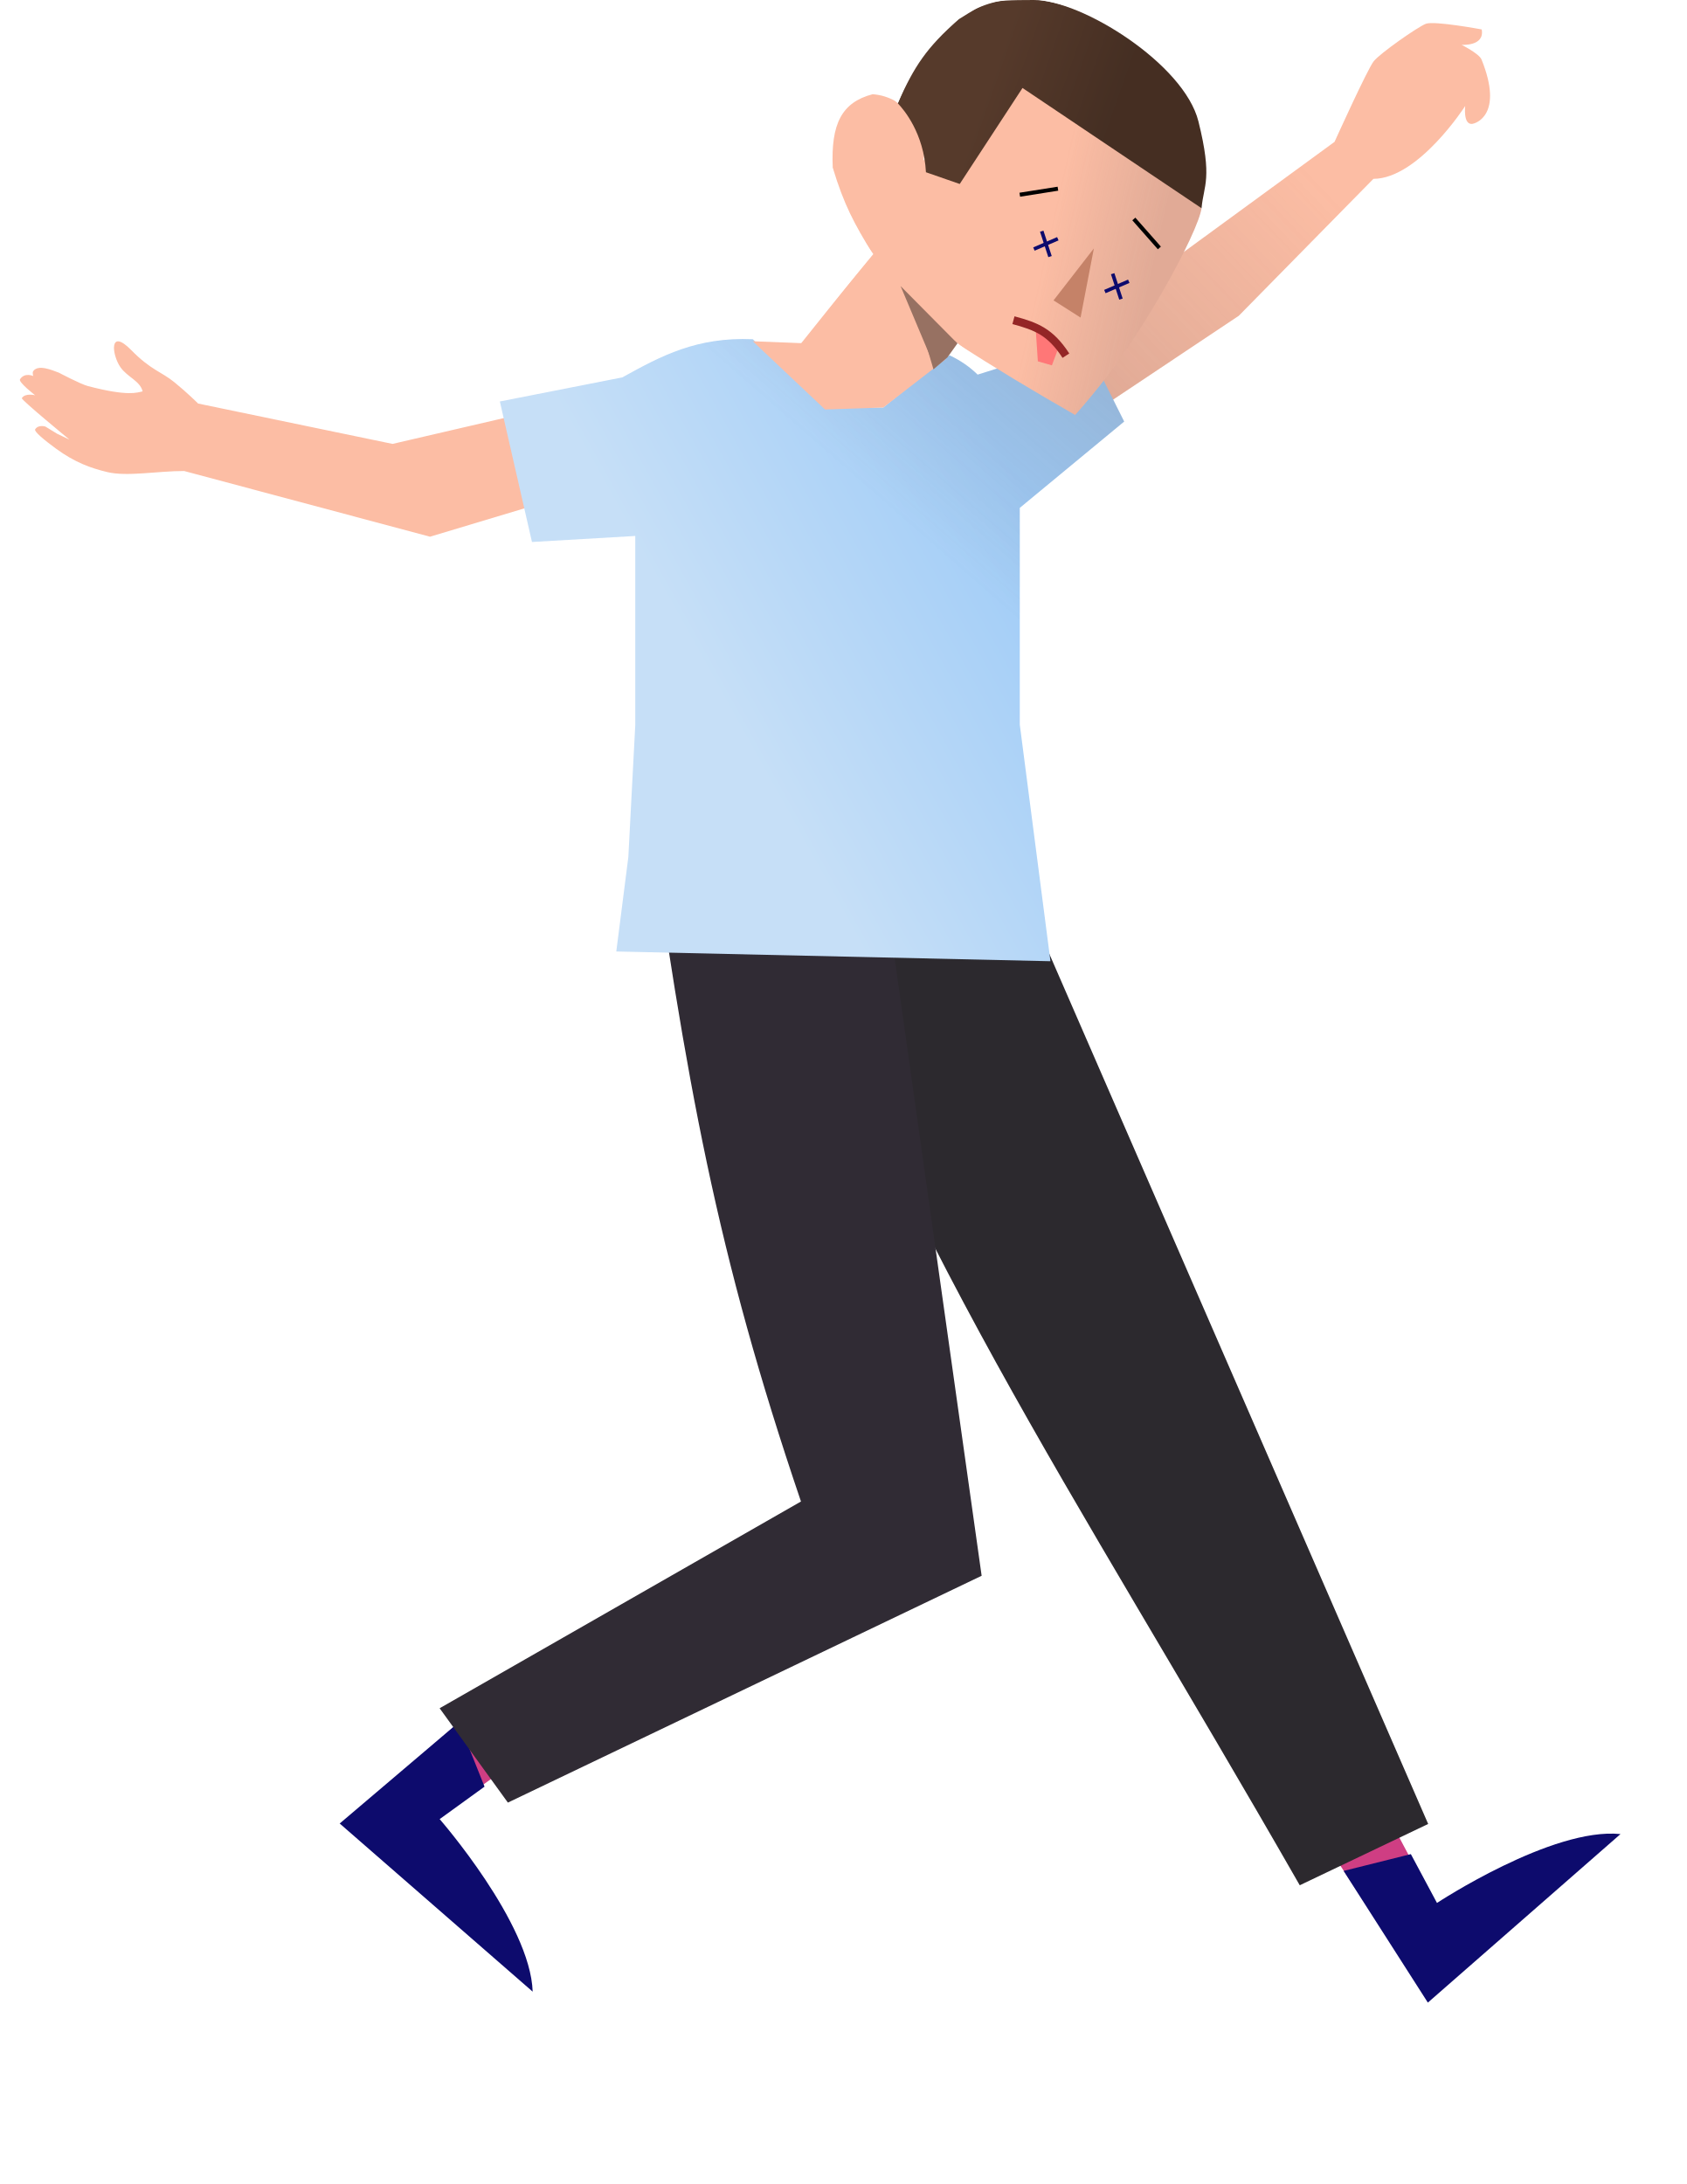
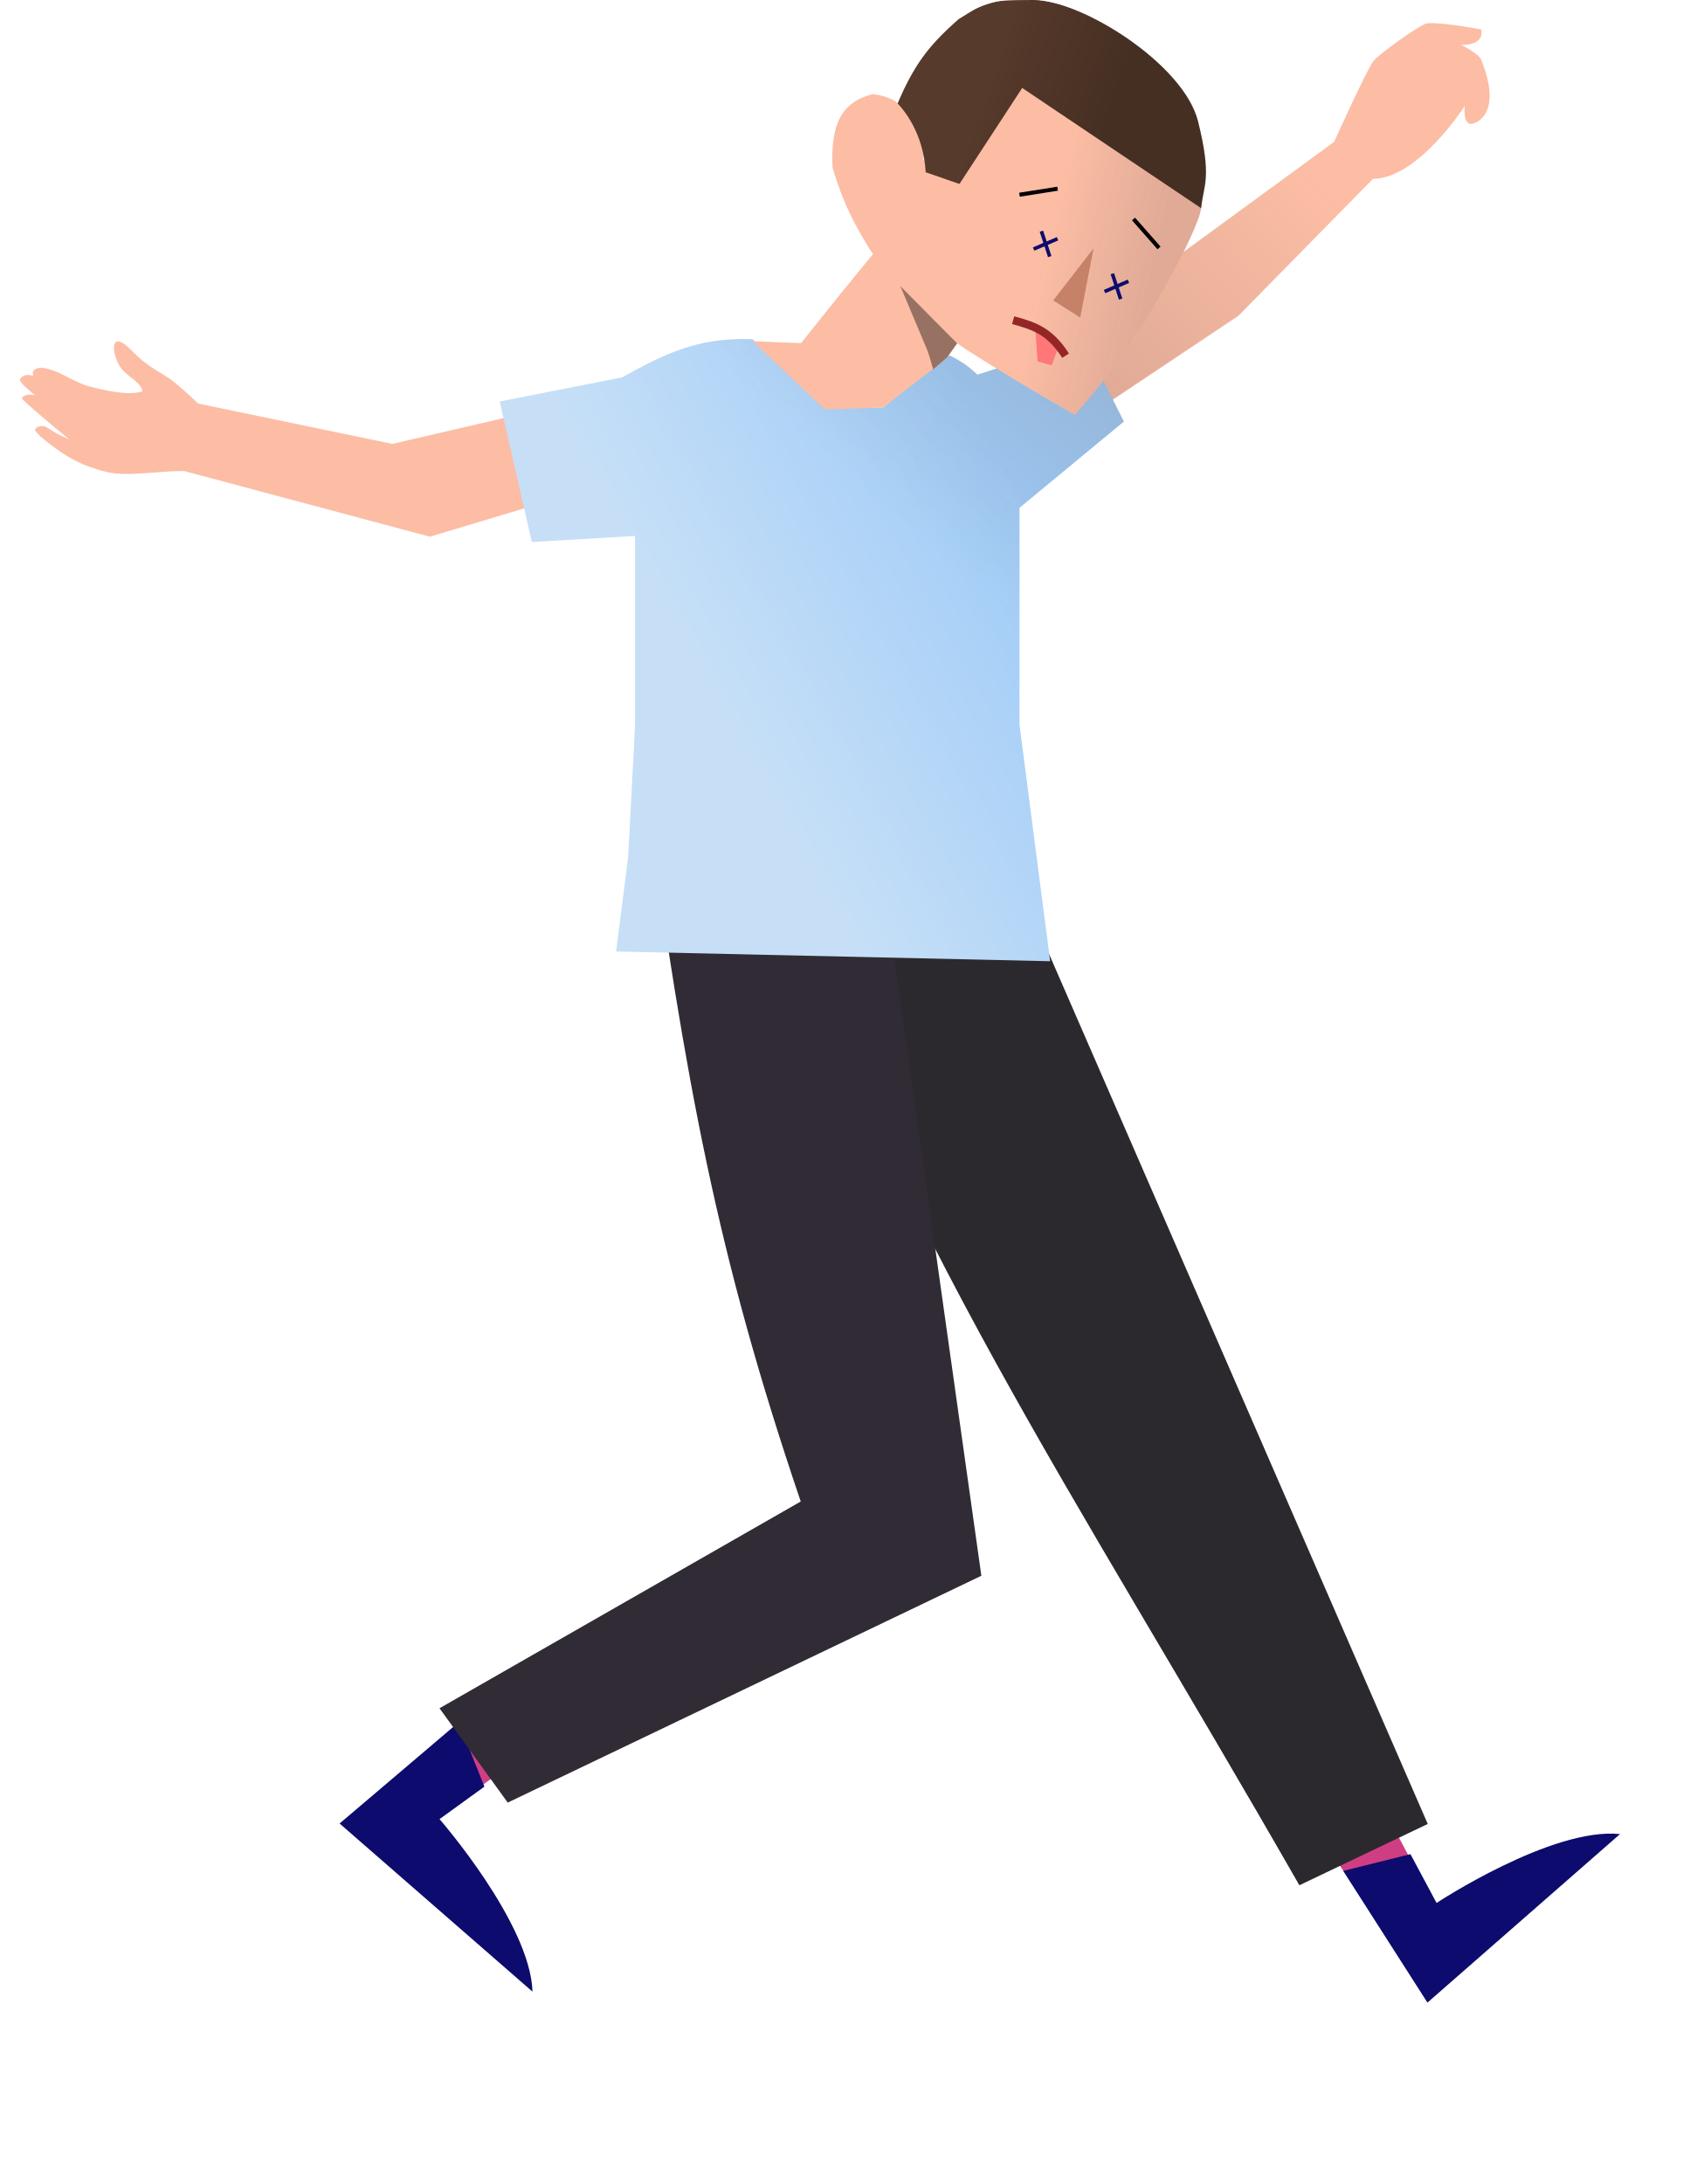
- <svg xmlns="http://www.w3.org/2000/svg" width="420" height="544" viewBox="0 0 420 544" fill="none">
-   <path d="M330.906 460.222L347.34 455.461L352.719 465.575L340 474.064L330.906 460.222Z" fill="#CF3E83" />
-   <path d="M351.406 461.831L357.913 473.995C357.913 473.995 386.622 455.075 403.621 456.84L355.64 498.817L334.66 466.013L351.406 461.831Z" fill="#0D0B6D" />
+ <svg xmlns="http://www.w3.org/2000/svg" width="421" height="544" viewBox="0 0 421 544" fill="none">
+   <path d="M330.906 460.222L347.34 455.462L352.719 465.576L340 474.064L330.906 460.222Z" fill="#CF3E83" />
+   <path d="M351.406 461.832L357.913 473.996C357.913 473.996 386.622 455.075 403.621 456.841L355.64 498.817L334.66 466.014L351.406 461.832Z" fill="#0D0B6D" />
  <path d="M323.732 469.59C265.344 367.611 225.153 310.914 189.081 209.158L244.475 198.819L355.718 454.319L323.732 469.59Z" fill="#2C292E" />
-   <path d="M119.514 424.495L126.448 440.137L117.151 446.832L107.025 435.374L119.514 424.495Z" fill="#CF3E83" />
-   <path d="M120.684 445.025L109.509 453.114C109.509 453.114 132.128 479.008 132.672 496.09L84.608 454.208L114.282 428.996L120.684 445.025Z" fill="#0D0B6D" />
-   <path d="M160.751 196.884L217.092 197.927L244.5 392.499L212.471 407.835L126.5 448.999L109.5 425.499L199.5 373.999C178.552 312.263 170.869 269.924 160.751 196.884Z" fill="#302B34" />
+   <path d="M119.514 424.495L126.447 440.137L117.151 446.832L107.025 435.374L119.514 424.495Z" fill="#CF3E83" />
+   <path d="M120.684 445.025L109.509 453.114C109.509 453.114 132.128 479.008 132.671 496.09L84.607 454.208L114.282 428.996L120.684 445.025Z" fill="#0D0B6D" />
+   <path d="M160.75 196.884L217.092 197.927L244.5 392.499L212.471 407.835L126.5 448.999L109.5 425.499L199.5 373.999C178.551 312.263 170.869 269.924 160.75 196.884Z" fill="#302B34" />
  <path d="M342.156 15.254C340.57 17.252 332.398 35.332 332.398 35.332L294.369 63.123L249.468 91.813L267.885 105.779L308.54 78.661L342.076 44.553C353.331 44.497 364.939 26.406 364.939 26.406C364.939 26.406 364.396 30.977 366.593 30.865C367.571 30.816 374.571 28.582 369.009 14.822C368.419 13.361 364.035 11.159 364.035 11.159C364.035 11.159 369.844 11.606 369.052 7.331C369.052 7.331 357.209 5.123 355.147 5.923C353.083 6.724 343.742 13.258 342.156 15.254Z" fill="#FCBDA4" />
-   <path d="M342.156 15.254C340.57 17.252 332.398 35.332 332.398 35.332L294.369 63.123L249.468 91.813L267.885 105.779L308.54 78.661L342.076 44.553C353.331 44.497 364.939 26.406 364.939 26.406C364.939 26.406 364.396 30.977 366.593 30.865C367.571 30.816 374.571 28.582 369.009 14.822C368.419 13.361 364.035 11.159 364.035 11.159C364.035 11.159 369.844 11.606 369.052 7.331C369.052 7.331 357.209 5.123 355.147 5.923C353.083 6.724 343.742 13.258 342.156 15.254Z" fill="url(#paint0_linear_290_407)" fill-opacity="0.2" />
-   <path d="M43.444 95.217C46.752 97.91 49.343 100.515 49.343 100.515L97.772 110.569L135.651 101.778L158.885 118.122L107.101 133.686L45.862 117.321C39.261 117.308 31.707 118.777 26.749 117.592C22.647 116.612 18.674 115.204 13.959 111.759C10.929 109.544 8.432 107.448 8.752 106.945C9.558 105.677 11.303 106.252 11.303 106.252L14.274 108.066L17.299 109.498C17.299 109.498 5.212 99.566 5.439 99.18C6.243 97.811 8.757 98.459 8.757 98.459C8.757 98.459 4.529 95.188 4.982 94.478C6.138 92.674 8.286 93.665 8.286 93.665C8.286 93.665 7.982 92.853 8.288 92.425C9.528 90.7 12.991 92.202 14.683 92.837C14.683 92.837 20.065 95.683 21.871 96.156C31.939 98.798 34.139 97.776 35.524 97.482C34.892 94.876 31.716 93.931 30.004 91.475C27.809 88.33 27.127 81.53 32.705 87.219C37.619 92.23 40.135 92.524 43.444 95.217Z" fill="#FCBDA4" />
-   <path d="M155 94C164.792 88.577 173.579 83.897 187.5 84.5L205.5 101.5H220L228.629 94.5L236.5 88.5C239.219 89.774 241.551 91.398 243.5 93.314L270 85L280 105L254 126.5V180.5L261.641 239.426L153.5 237L156.5 213.5L158.229 180.56V133.5L132.5 135L124.5 100L155 94Z" fill="url(#paint1_linear_290_407)" />
-   <path d="M155 94C164.792 88.577 173.579 83.897 187.5 84.5L205.5 101.5H220L228.629 94.5L236.5 88.5C239.219 89.774 241.551 91.398 243.5 93.314L270 85L280 105L254 126.5V180.5L261.641 239.426L153.5 237L156.5 213.5L158.229 180.56V133.5L132.5 135L124.5 100L155 94Z" fill="url(#paint2_linear_290_407)" fill-opacity="0.2" />
+   <path d="M342.156 15.254C340.57 17.252 332.398 35.332 332.398 35.332L294.369 63.123L249.468 91.813L267.885 105.779L308.54 78.661L342.076 44.553C353.331 44.497 364.939 26.406 364.939 26.406C364.939 26.406 364.396 30.977 366.593 30.865C367.571 30.816 374.571 28.582 369.009 14.822C368.419 13.361 364.035 11.159 364.035 11.159C364.035 11.159 369.844 11.606 369.052 7.331C369.052 7.331 357.209 5.123 355.147 5.923C353.083 6.724 343.742 13.258 342.156 15.254Z" fill="url(#paint0_linear_323_1416)" fill-opacity="0.2" />
+   <path d="M43.444 95.217C46.752 97.91 49.343 100.515 49.343 100.515L97.772 110.569L135.651 101.778L158.886 118.122L107.101 133.686L45.863 117.321C39.261 117.308 31.707 118.777 26.749 117.592C22.647 116.612 18.674 115.204 13.959 111.759C10.93 109.544 8.432 107.448 8.752 106.945C9.558 105.677 11.303 106.252 11.303 106.252L14.274 108.066L17.299 109.498C17.299 109.498 5.212 99.566 5.44 99.18C6.243 97.811 8.757 98.459 8.757 98.459C8.757 98.459 4.529 95.188 4.983 94.478C6.138 92.674 8.286 93.665 8.286 93.665C8.286 93.665 7.982 92.853 8.289 92.425C9.528 90.7 12.991 92.202 14.683 92.837C14.683 92.837 20.065 95.683 21.871 96.156C31.939 98.798 34.139 97.776 35.524 97.482C34.893 94.876 31.716 93.931 30.004 91.475C27.81 88.33 27.127 81.53 32.705 87.219C37.619 92.23 40.135 92.524 43.444 95.217Z" fill="#FCBDA4" />
+   <path d="M155 94C164.792 88.577 173.579 83.897 187.5 84.5L205.5 101.5H220L228.629 94.5L236.5 88.5C239.219 89.774 241.551 91.398 243.5 93.314L270 85L280 105L254 126.5V180.5L261.641 239.426L153.5 237L156.5 213.5L158.229 180.56V133.5L132.5 135L124.5 100L155 94Z" fill="url(#paint1_linear_323_1416)" />
+   <path d="M155 94C164.792 88.577 173.579 83.897 187.5 84.5L205.5 101.5H220L228.629 94.5L236.5 88.5C239.219 89.774 241.551 91.398 243.5 93.314L270 85L280 105L254 126.5V180.5L261.641 239.426L153.5 237L156.5 213.5L158.229 180.56V133.5L132.5 135L124.5 100L155 94Z" fill="url(#paint2_linear_323_1416)" fill-opacity="0.2" />
  <path d="M205.5 102L187.5 85L225 86.5L235.5 89.5L220 101.5L205.5 102Z" fill="#FCBDA4" />
-   <mask id="mask0_290_407" style="mask-type:alpha" maskUnits="userSpaceOnUse" x="198" y="0" width="103" height="104">
+   <mask id="mask0_323_1416" style="mask-type:alpha" maskUnits="userSpaceOnUse" x="198" y="0" width="103" height="104">
    <path d="M217.355 63.24L198.264 87.105L236.049 88.696L237.64 85.116C248.972 92.33 255.593 96.348 267.868 103.412C283.344 86.459 298.78 57.274 299.289 51.706C299.799 46.138 302.06 44.525 298.494 30.228C294.928 15.931 269.459 -0 257.527 0C245.595 0 245.813 0.474 238.833 4.773C230.661 11.942 227.705 16.612 223.719 25.455C221.025 24.13 219.613 23.664 217.355 23.466C209.607 25.494 206.943 30.886 207.412 41.763C210.262 51.134 212.712 55.576 217.355 63.24Z" fill="#D9D9D9" />
  </mask>
-   <g mask="url(#mask0_290_407)">
+   <g mask="url(#mask0_323_1416)">
    <path d="M225.911 105.261L238.18 85.257C238.18 85.257 260.843 102.789 267.69 103.482C267.69 103.482 293.877 74.466 299.442 51.97L252.846 13.092L229.981 40.01C231.553 33.897 222.383 19.175 214.032 23.941C195.937 34.267 217.51 63.294 217.51 63.294L197.764 87.192" fill="#FCBDA4" />
-     <path d="M225.911 105.261L238.18 85.257C238.18 85.257 260.843 102.789 267.69 103.482C267.69 103.482 293.877 74.466 299.442 51.97L252.846 13.092L229.981 40.01C231.553 33.897 222.383 19.175 214.032 23.941C195.937 34.267 217.51 63.294 217.51 63.294L197.764 87.192" fill="url(#paint3_linear_290_407)" fill-opacity="0.2" />
+     <path d="M225.911 105.261L238.18 85.257C238.18 85.257 260.843 102.789 267.69 103.482C267.69 103.482 293.877 74.466 299.442 51.97L252.846 13.092L229.981 40.01C231.553 33.897 222.383 19.175 214.032 23.941C195.937 34.267 217.51 63.294 217.51 63.294L197.764 87.192" fill="url(#paint3_linear_323_1416)" fill-opacity="0.2" />
    <path d="M230.627 42.901C230.126 33.165 225.09 27.268 223.628 25.751C227.668 15 241.087 -10.896 272.948 4.44C310.984 22.748 299.442 51.97 299.442 51.97L254.679 21.91L239.039 45.827L230.627 42.901V42.901Z" fill="#563A2B" />
-     <path d="M230.627 42.901C230.126 33.165 225.09 27.268 223.628 25.751C227.668 15 241.087 -10.896 272.948 4.44C310.984 22.748 299.442 51.97 299.442 51.97L254.679 21.91L239.039 45.827L230.627 42.901V42.901Z" fill="url(#paint4_linear_290_407)" fill-opacity="0.2" />
+     <path d="M230.627 42.901C230.126 33.165 225.09 27.268 223.628 25.751C227.668 15 241.087 -10.896 272.948 4.44C310.984 22.748 299.442 51.97 299.442 51.97L254.679 21.91L239.039 45.827L230.627 42.901V42.901Z" fill="url(#paint4_linear_323_1416)" fill-opacity="0.2" />
    <path opacity="0.402" fill-rule="evenodd" clip-rule="evenodd" d="M238.18 85.257L224.317 71.266L233.285 92.571L238.18 85.257Z" fill="black" />
    <path fill-rule="evenodd" clip-rule="evenodd" d="M272.457 61.869L269.14 79.103L262.408 74.821L272.457 61.869Z" fill="#C58268" />
    <path d="M258.5 90L258 82.5L261 84.5L263.5 87L262 91L258.5 90Z" fill="#FF7777" />
    <path d="M252.423 79.753C258.097 81.289 261.614 82.645 265.488 88.591" stroke="#942626" stroke-width="2" />
  </g>
  <path d="M259.468 57.586L261.532 63.914" stroke="#0D0B6D" stroke-width="0.896" />
  <path d="M257.523 62.032L263.476 59.468" stroke="#0D0B6D" stroke-width="0.896" />
  <path d="M277.136 68.175L279.201 74.503" stroke="#0D0B6D" stroke-width="0.896" />
  <path d="M275.192 72.621L281.145 70.057" stroke="#0D0B6D" stroke-width="0.896" />
  <path d="M254 48.5L263.5 47" stroke="black" />
  <path d="M282.407 54.545L288.769 61.758" stroke="black" />
  <path d="M232.5 92L230 83.5H236L238.5 85.5L236 89L232.5 92Z" fill="#977162" />
  <defs>
-     <linearGradient id="paint0_linear_290_407" x1="273" y1="95" x2="327" y2="43.5" gradientUnits="userSpaceOnUse">
+     <linearGradient id="paint0_linear_323_1416" x1="273" y1="95" x2="327" y2="43.5" gradientUnits="userSpaceOnUse">
      <stop stop-color="#736161" />
      <stop offset="1" stop-color="#736161" stop-opacity="0" />
    </linearGradient>
-     <linearGradient id="paint1_linear_290_407" x1="249.5" y1="111.5" x2="169.5" y2="156" gradientUnits="userSpaceOnUse">
+     <linearGradient id="paint1_linear_323_1416" x1="249.5" y1="111.5" x2="169.5" y2="156" gradientUnits="userSpaceOnUse">
      <stop stop-color="#9ECBF7" />
      <stop offset="1" stop-color="#C6DFF7" />
    </linearGradient>
-     <linearGradient id="paint2_linear_290_407" x1="273" y1="89" x2="232" y2="136" gradientUnits="userSpaceOnUse">
+     <linearGradient id="paint2_linear_323_1416" x1="273" y1="89" x2="232" y2="136" gradientUnits="userSpaceOnUse">
      <stop stop-color="#736161" />
      <stop offset="1" stop-color="#736161" stop-opacity="0" />
    </linearGradient>
-     <linearGradient id="paint3_linear_290_407" x1="286" y1="72" x2="259.5" y2="66" gradientUnits="userSpaceOnUse">
+     <linearGradient id="paint3_linear_323_1416" x1="286" y1="72" x2="259.5" y2="66" gradientUnits="userSpaceOnUse">
      <stop stop-color="#736161" />
      <stop offset="1" stop-color="#736161" stop-opacity="0" />
    </linearGradient>
-     <linearGradient id="paint4_linear_290_407" x1="278" y1="26.5" x2="248" y2="16" gradientUnits="userSpaceOnUse">
+     <linearGradient id="paint4_linear_323_1416" x1="278" y1="26.5" x2="248" y2="16" gradientUnits="userSpaceOnUse">
      <stop />
      <stop offset="1" stop-opacity="0" />
    </linearGradient>
  </defs>
</svg>
